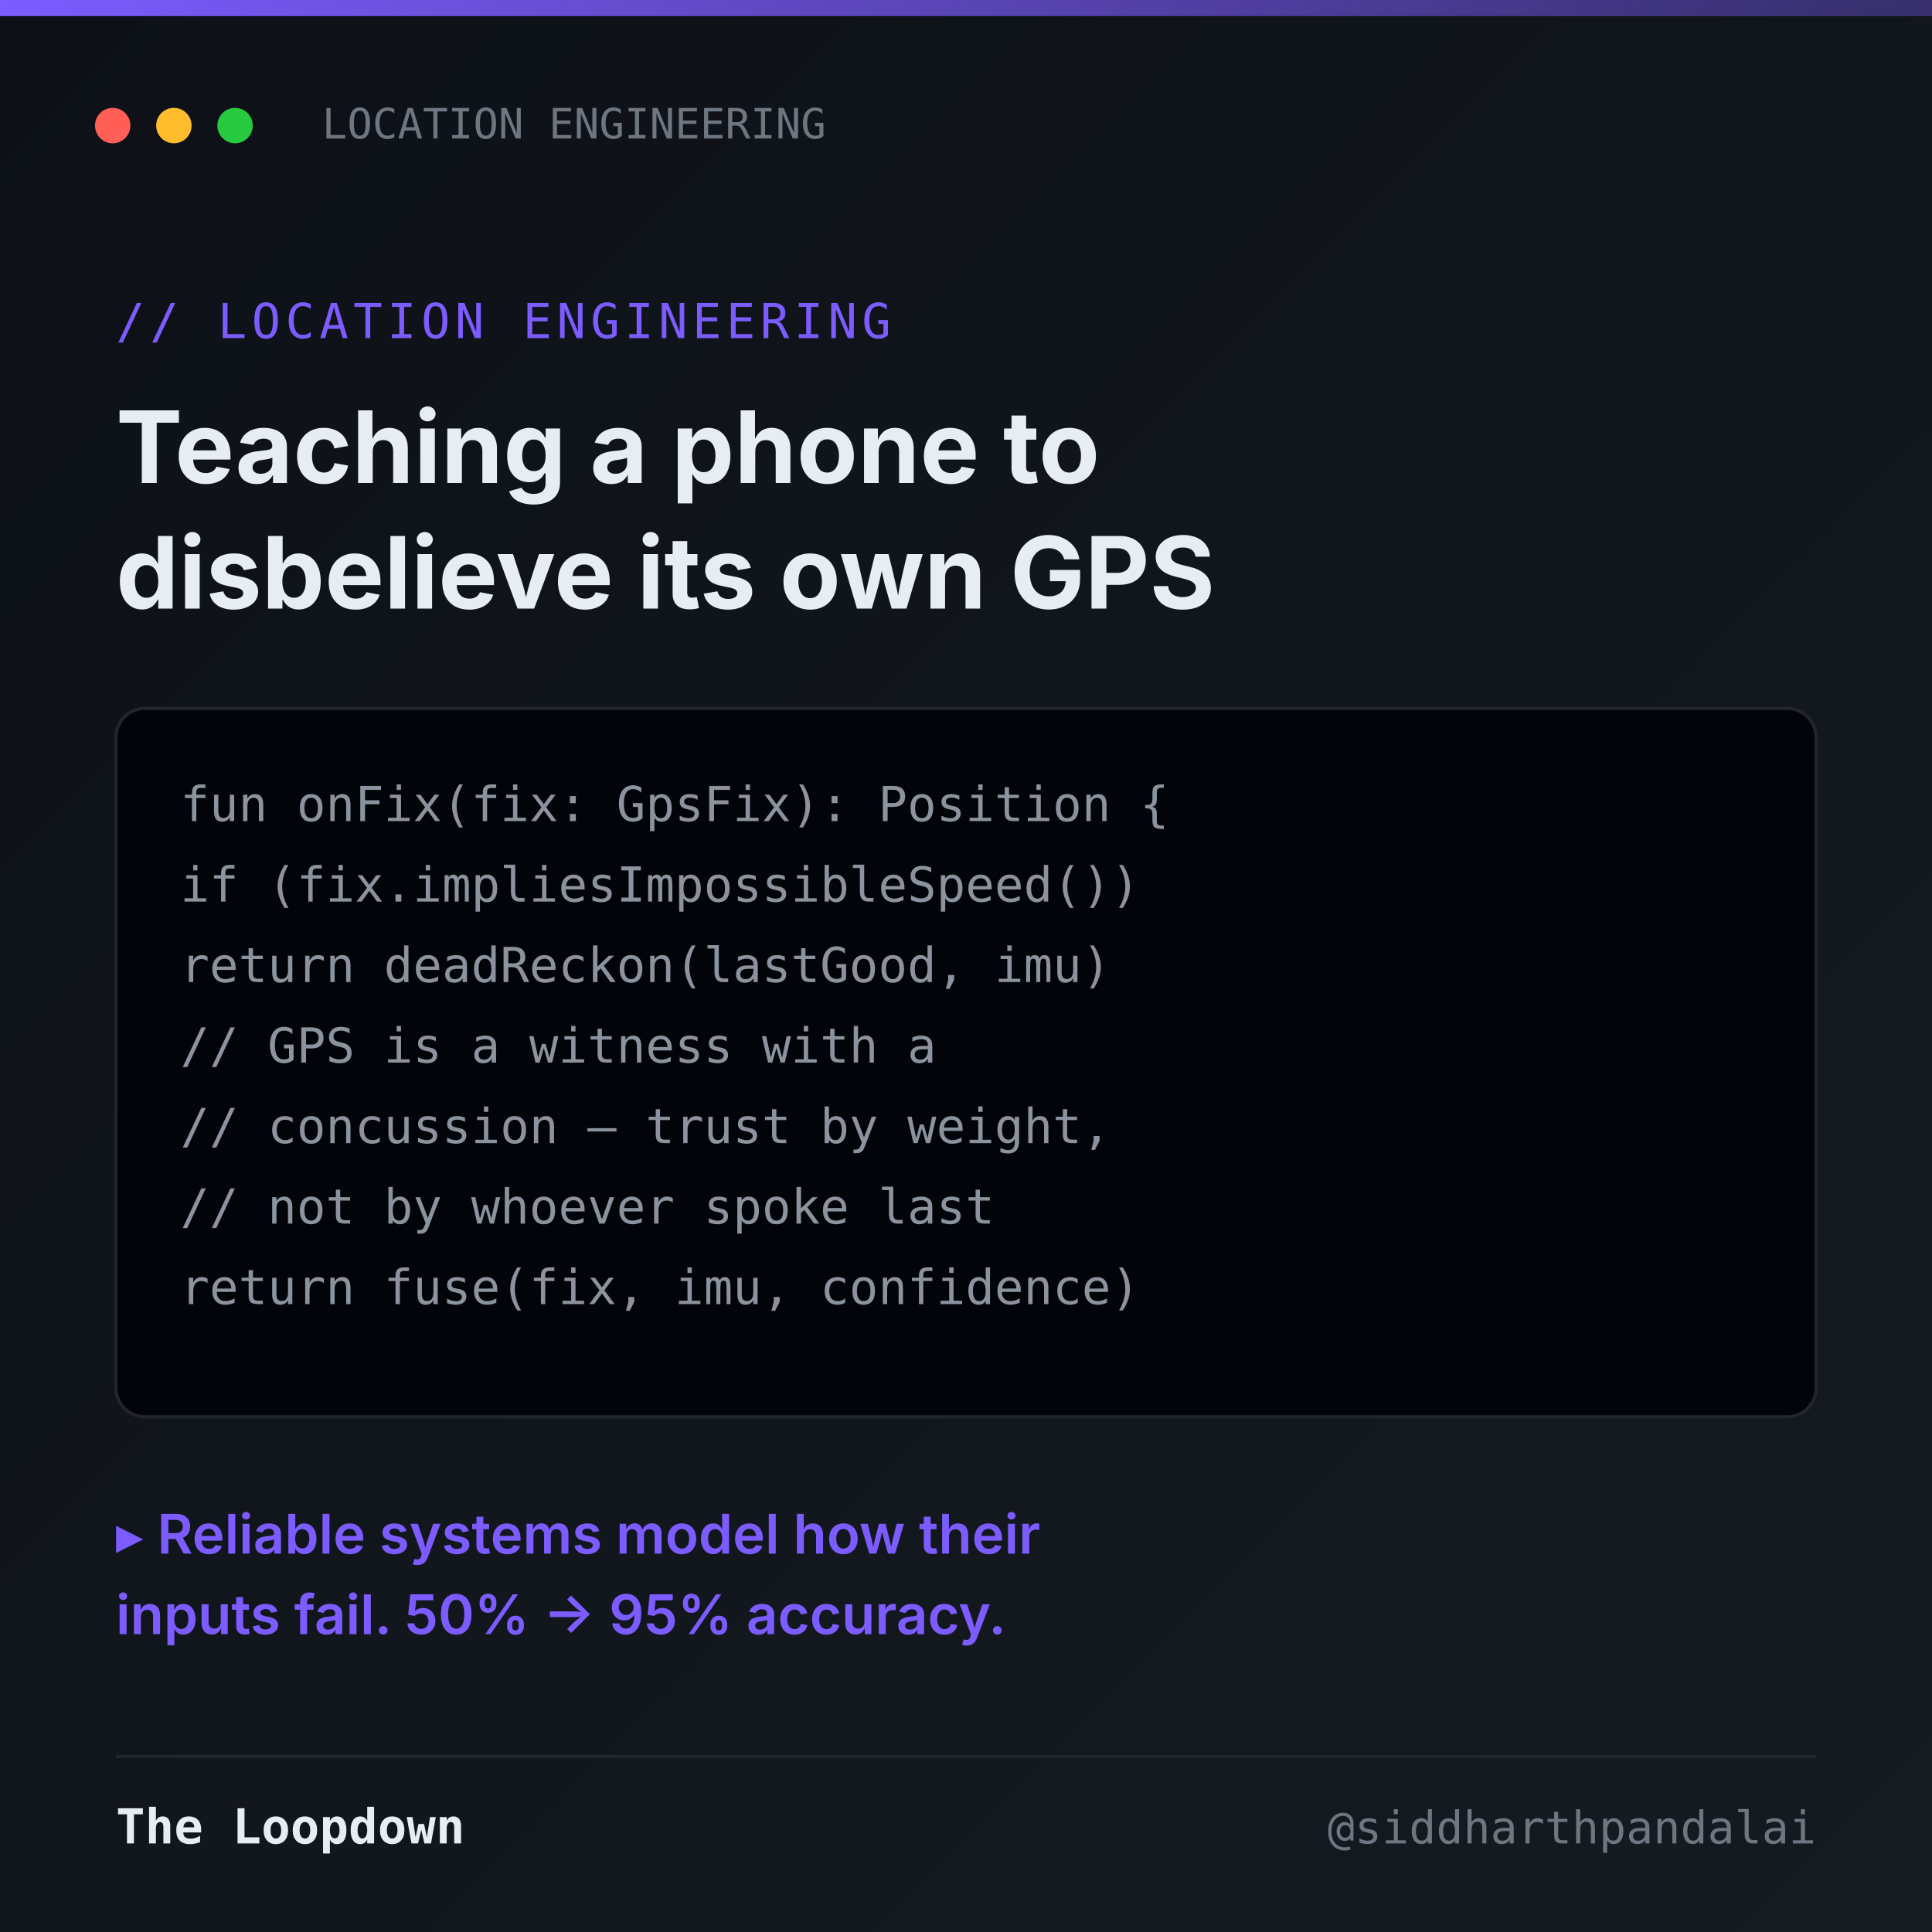
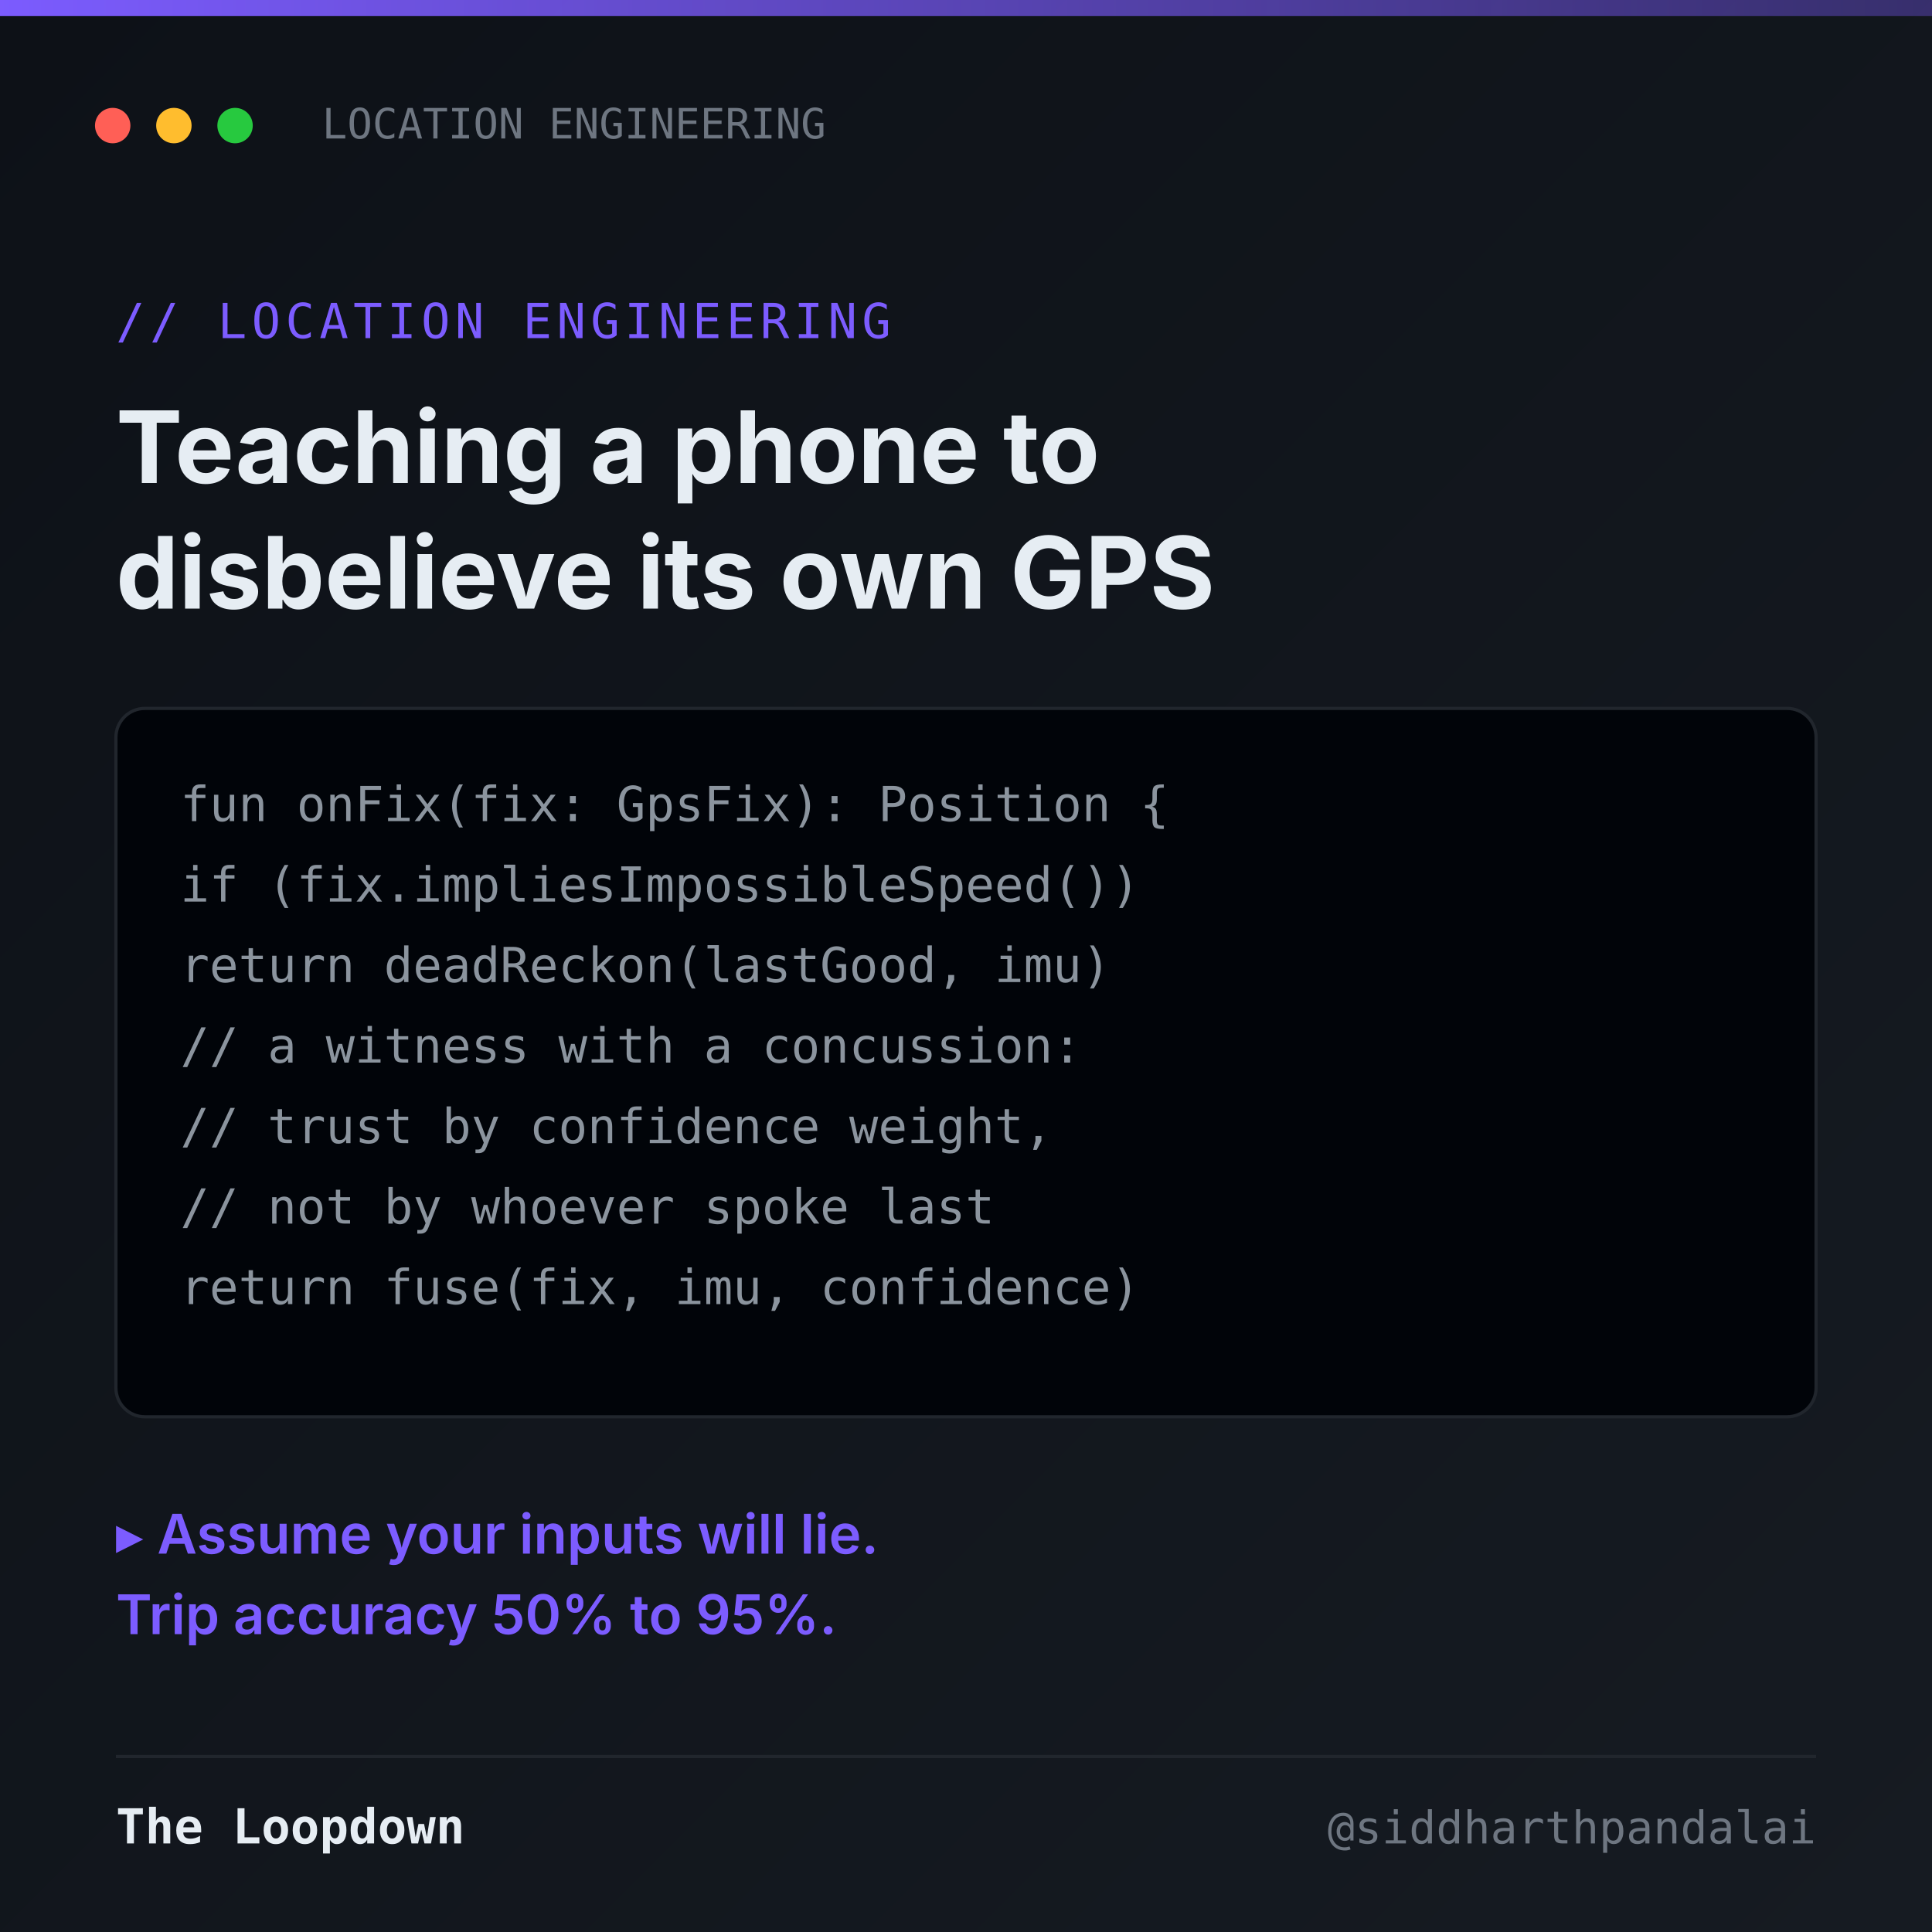
<svg xmlns="http://www.w3.org/2000/svg" width="1200" height="1200" viewBox="0 0 1200 1200" font-family="'SF Mono','JetBrains Mono','Menlo',monospace">
  <defs>
    <linearGradient id="bg" x1="0" y1="0" x2="1" y2="1">
      <stop offset="0" stop-color="#0d1117" />
      <stop offset="1" stop-color="#161b22" />
    </linearGradient>
    <linearGradient id="accentbar" x1="0" y1="0" x2="1" y2="0">
      <stop offset="0" stop-color="#7c5cff" />
      <stop offset="1" stop-color="#7c5cff" stop-opacity="0.35" />
    </linearGradient>
  </defs>
  <rect width="1200" height="1200" fill="url(#bg)" />
  <rect x="0" y="0" width="1200" height="10" fill="url(#accentbar)" />
  <circle cx="70" cy="78" r="11" fill="#ff5f56" />
  <circle cx="108" cy="78" r="11" fill="#ffbd2e" />
  <circle cx="146" cy="78" r="11" fill="#27c93f" />
  <text x="200" y="86" fill="#6e7681" font-size="26">LOCATION ENGINEERING</text>
  <text x="72" y="210" fill="#7c5cff" font-size="30" letter-spacing="3">// LOCATION ENGINEERING</text>
  <text x="72" y="300" fill="#e6edf3" font-size="62" font-weight="700" font-family="'SF Pro Display','Helvetica Neue',sans-serif">Teaching a phone to</text>
  <text x="72" y="378" fill="#e6edf3" font-size="62" font-weight="700" font-family="'SF Pro Display','Helvetica Neue',sans-serif">disbelieve its own GPS</text>
  <rect x="72" y="440" width="1056" height="440" rx="18" fill="#010409" stroke="#21262d" stroke-width="2" />
  <text x="112" y="510" fill="#8b949e" font-size="30" xml:space="preserve">fun onFix(fix: GpsFix): Position {</text>
  <text x="112" y="560" fill="#8b949e" font-size="30" xml:space="preserve">if (fix.impliesImpossibleSpeed())</text>
  <text x="112" y="610" fill="#8b949e" font-size="30" xml:space="preserve">return deadReckon(lastGood, imu)</text>
-   <text x="112" y="660" fill="#8b949e" font-size="30" xml:space="preserve">// GPS is a witness with a</text>
-   <text x="112" y="710" fill="#8b949e" font-size="30" xml:space="preserve">// concussion — trust by weight,</text>
+   <text x="112" y="660" fill="#8b949e" font-size="30" xml:space="preserve">// a witness with a concussion:</text>
+   <text x="112" y="710" fill="#8b949e" font-size="30" xml:space="preserve">// trust by confidence weight,</text>
  <text x="112" y="760" fill="#8b949e" font-size="30" xml:space="preserve">// not by whoever spoke last</text>
  <text x="112" y="810" fill="#8b949e" font-size="30" xml:space="preserve">return fuse(fix, imu, confidence)</text>
-   <text x="72" y="965" fill="#7c5cff" font-size="34" font-weight="600" font-family="'SF Pro Display',sans-serif">▸ Reliable systems model how their</text>
-   <text x="72" y="1015" fill="#7c5cff" font-size="34" font-weight="600" font-family="'SF Pro Display',sans-serif">  inputs fail. 50% → 95% accuracy.</text>
+   <text x="72" y="965" fill="#7c5cff" font-size="34" font-weight="600" font-family="'SF Pro Display',sans-serif">▸ Assume your inputs will lie.</text>
+   <text x="72" y="1015" fill="#7c5cff" font-size="34" font-weight="600" font-family="'SF Pro Display',sans-serif">  Trip accuracy 50% to 95%.</text>
  <rect x="72" y="1090" width="1056" height="2" fill="#21262d" />
  <text x="72" y="1145" fill="#e6edf3" font-size="30" font-weight="600">The Loopdown</text>
  <text x="1128" y="1145" fill="#6e7681" font-size="28" text-anchor="end">@siddharthpandalai</text>
</svg>
